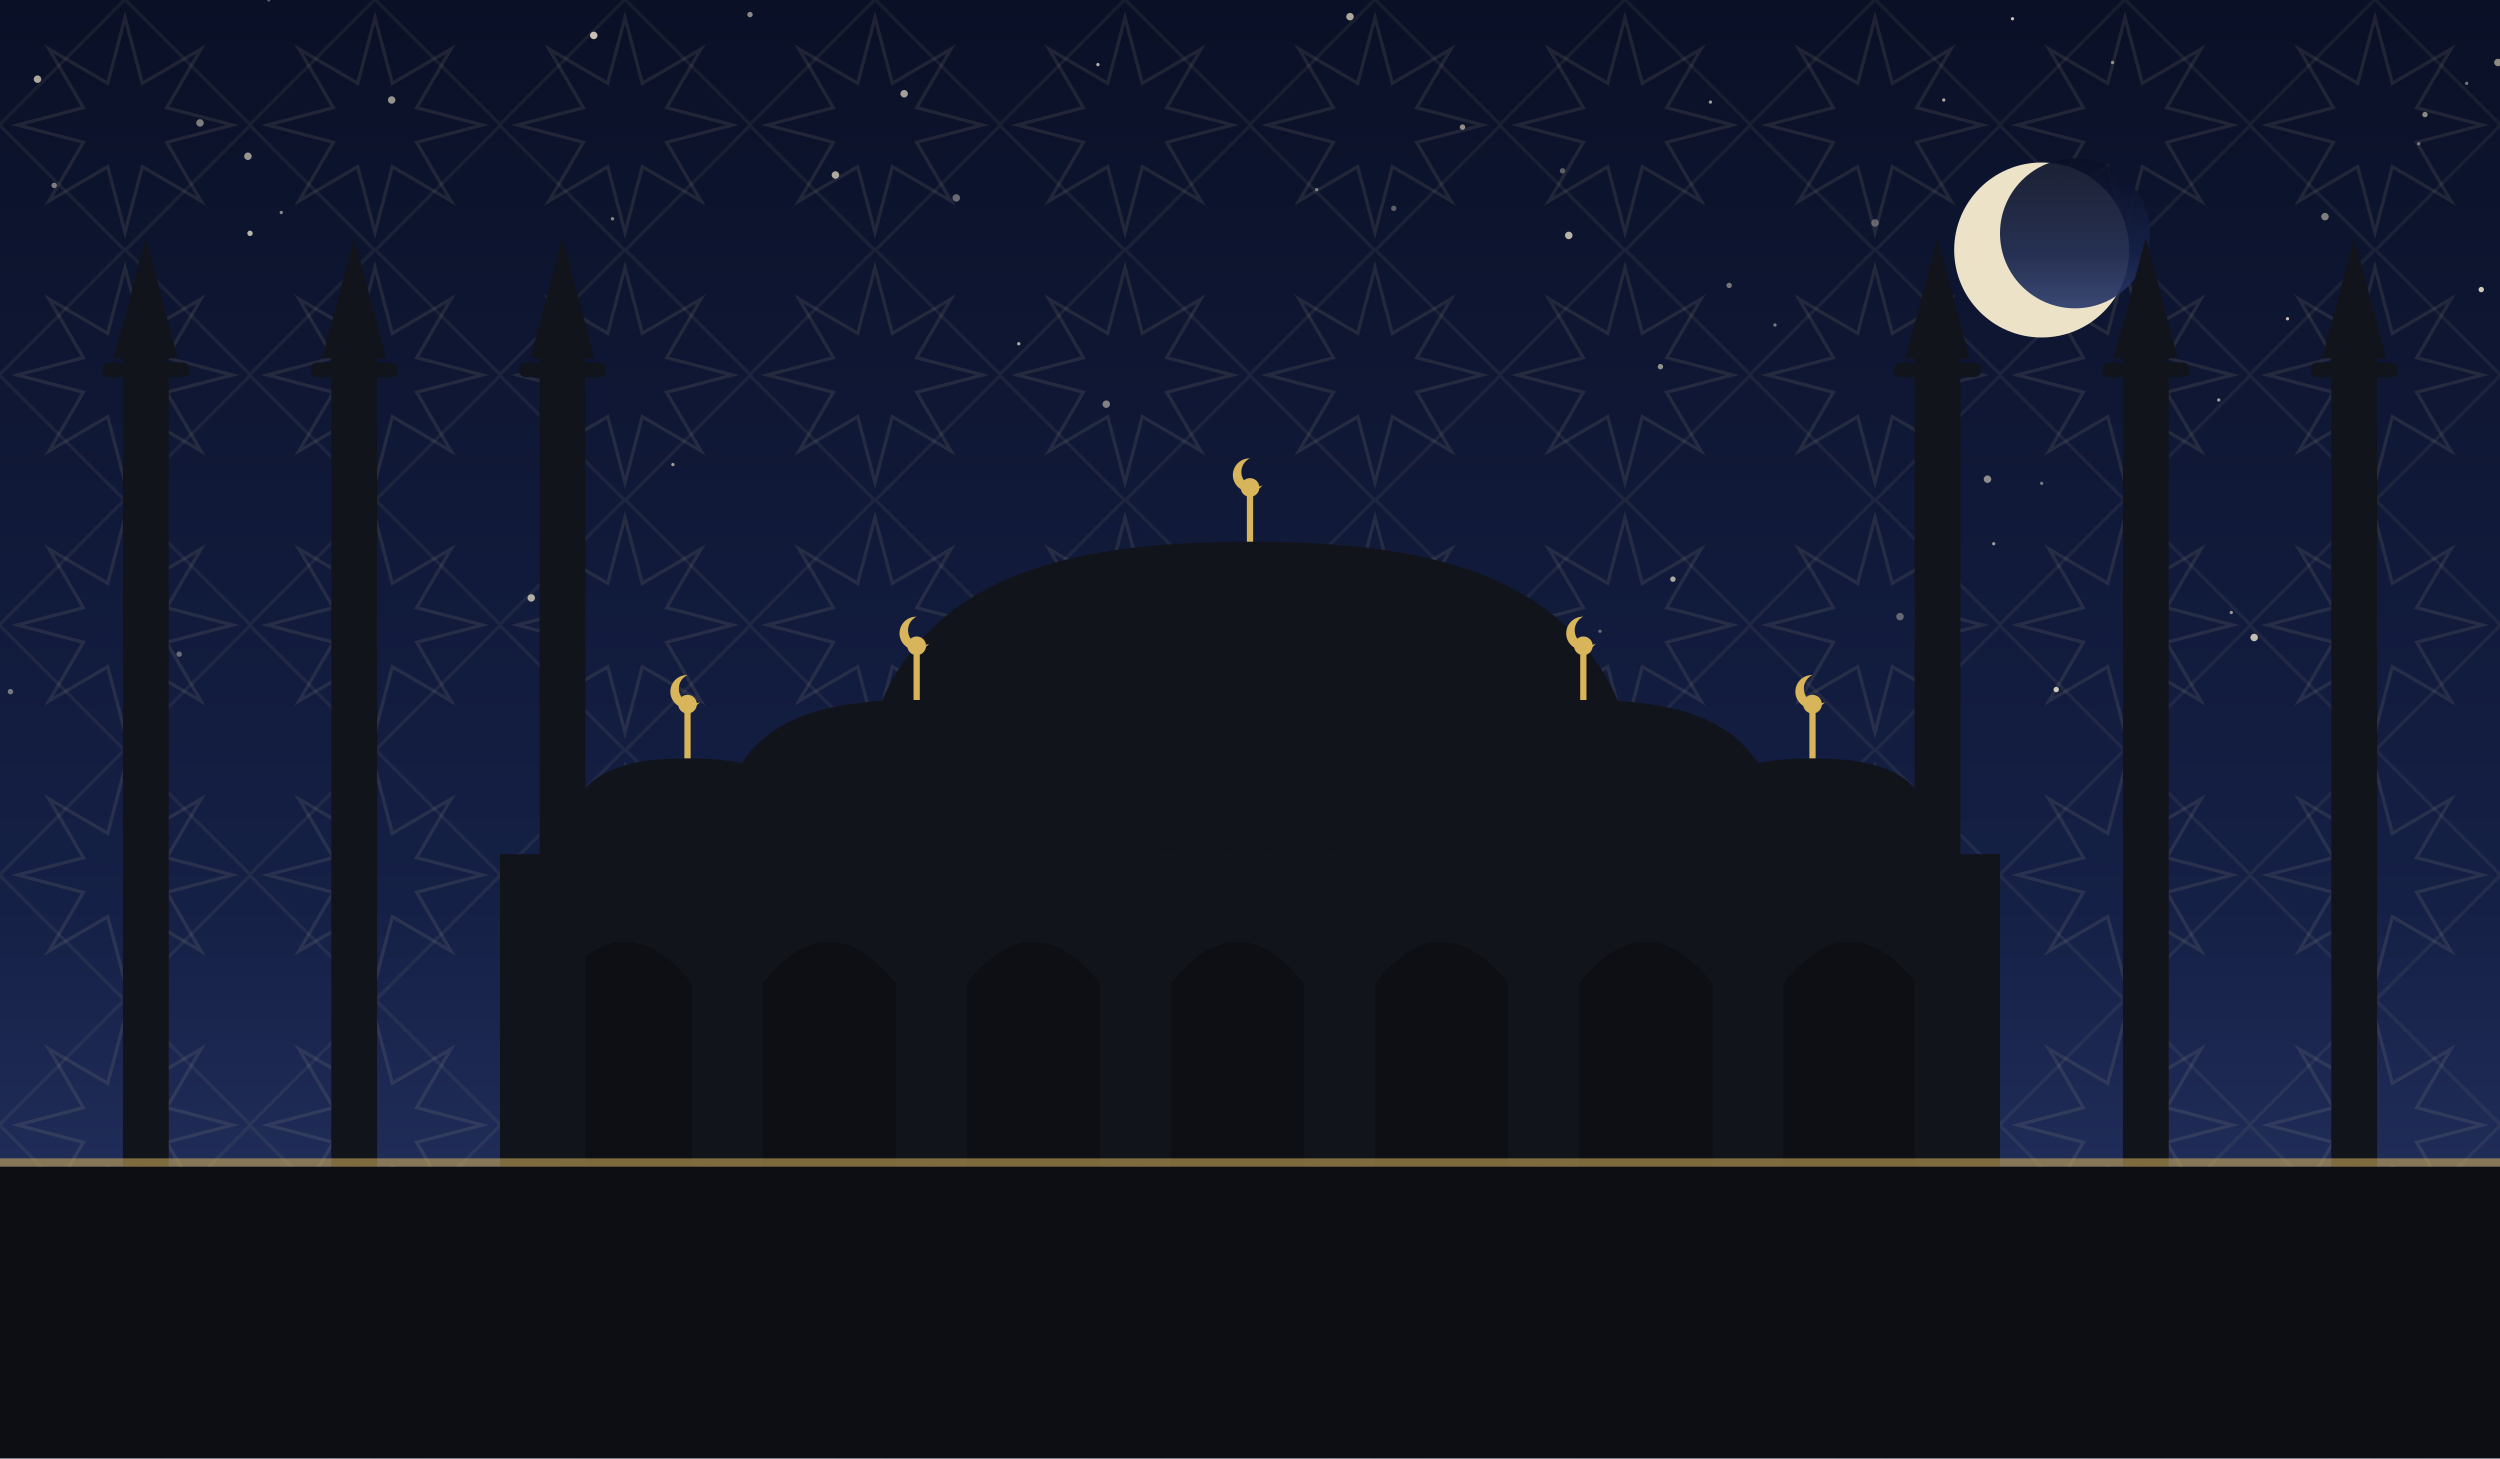
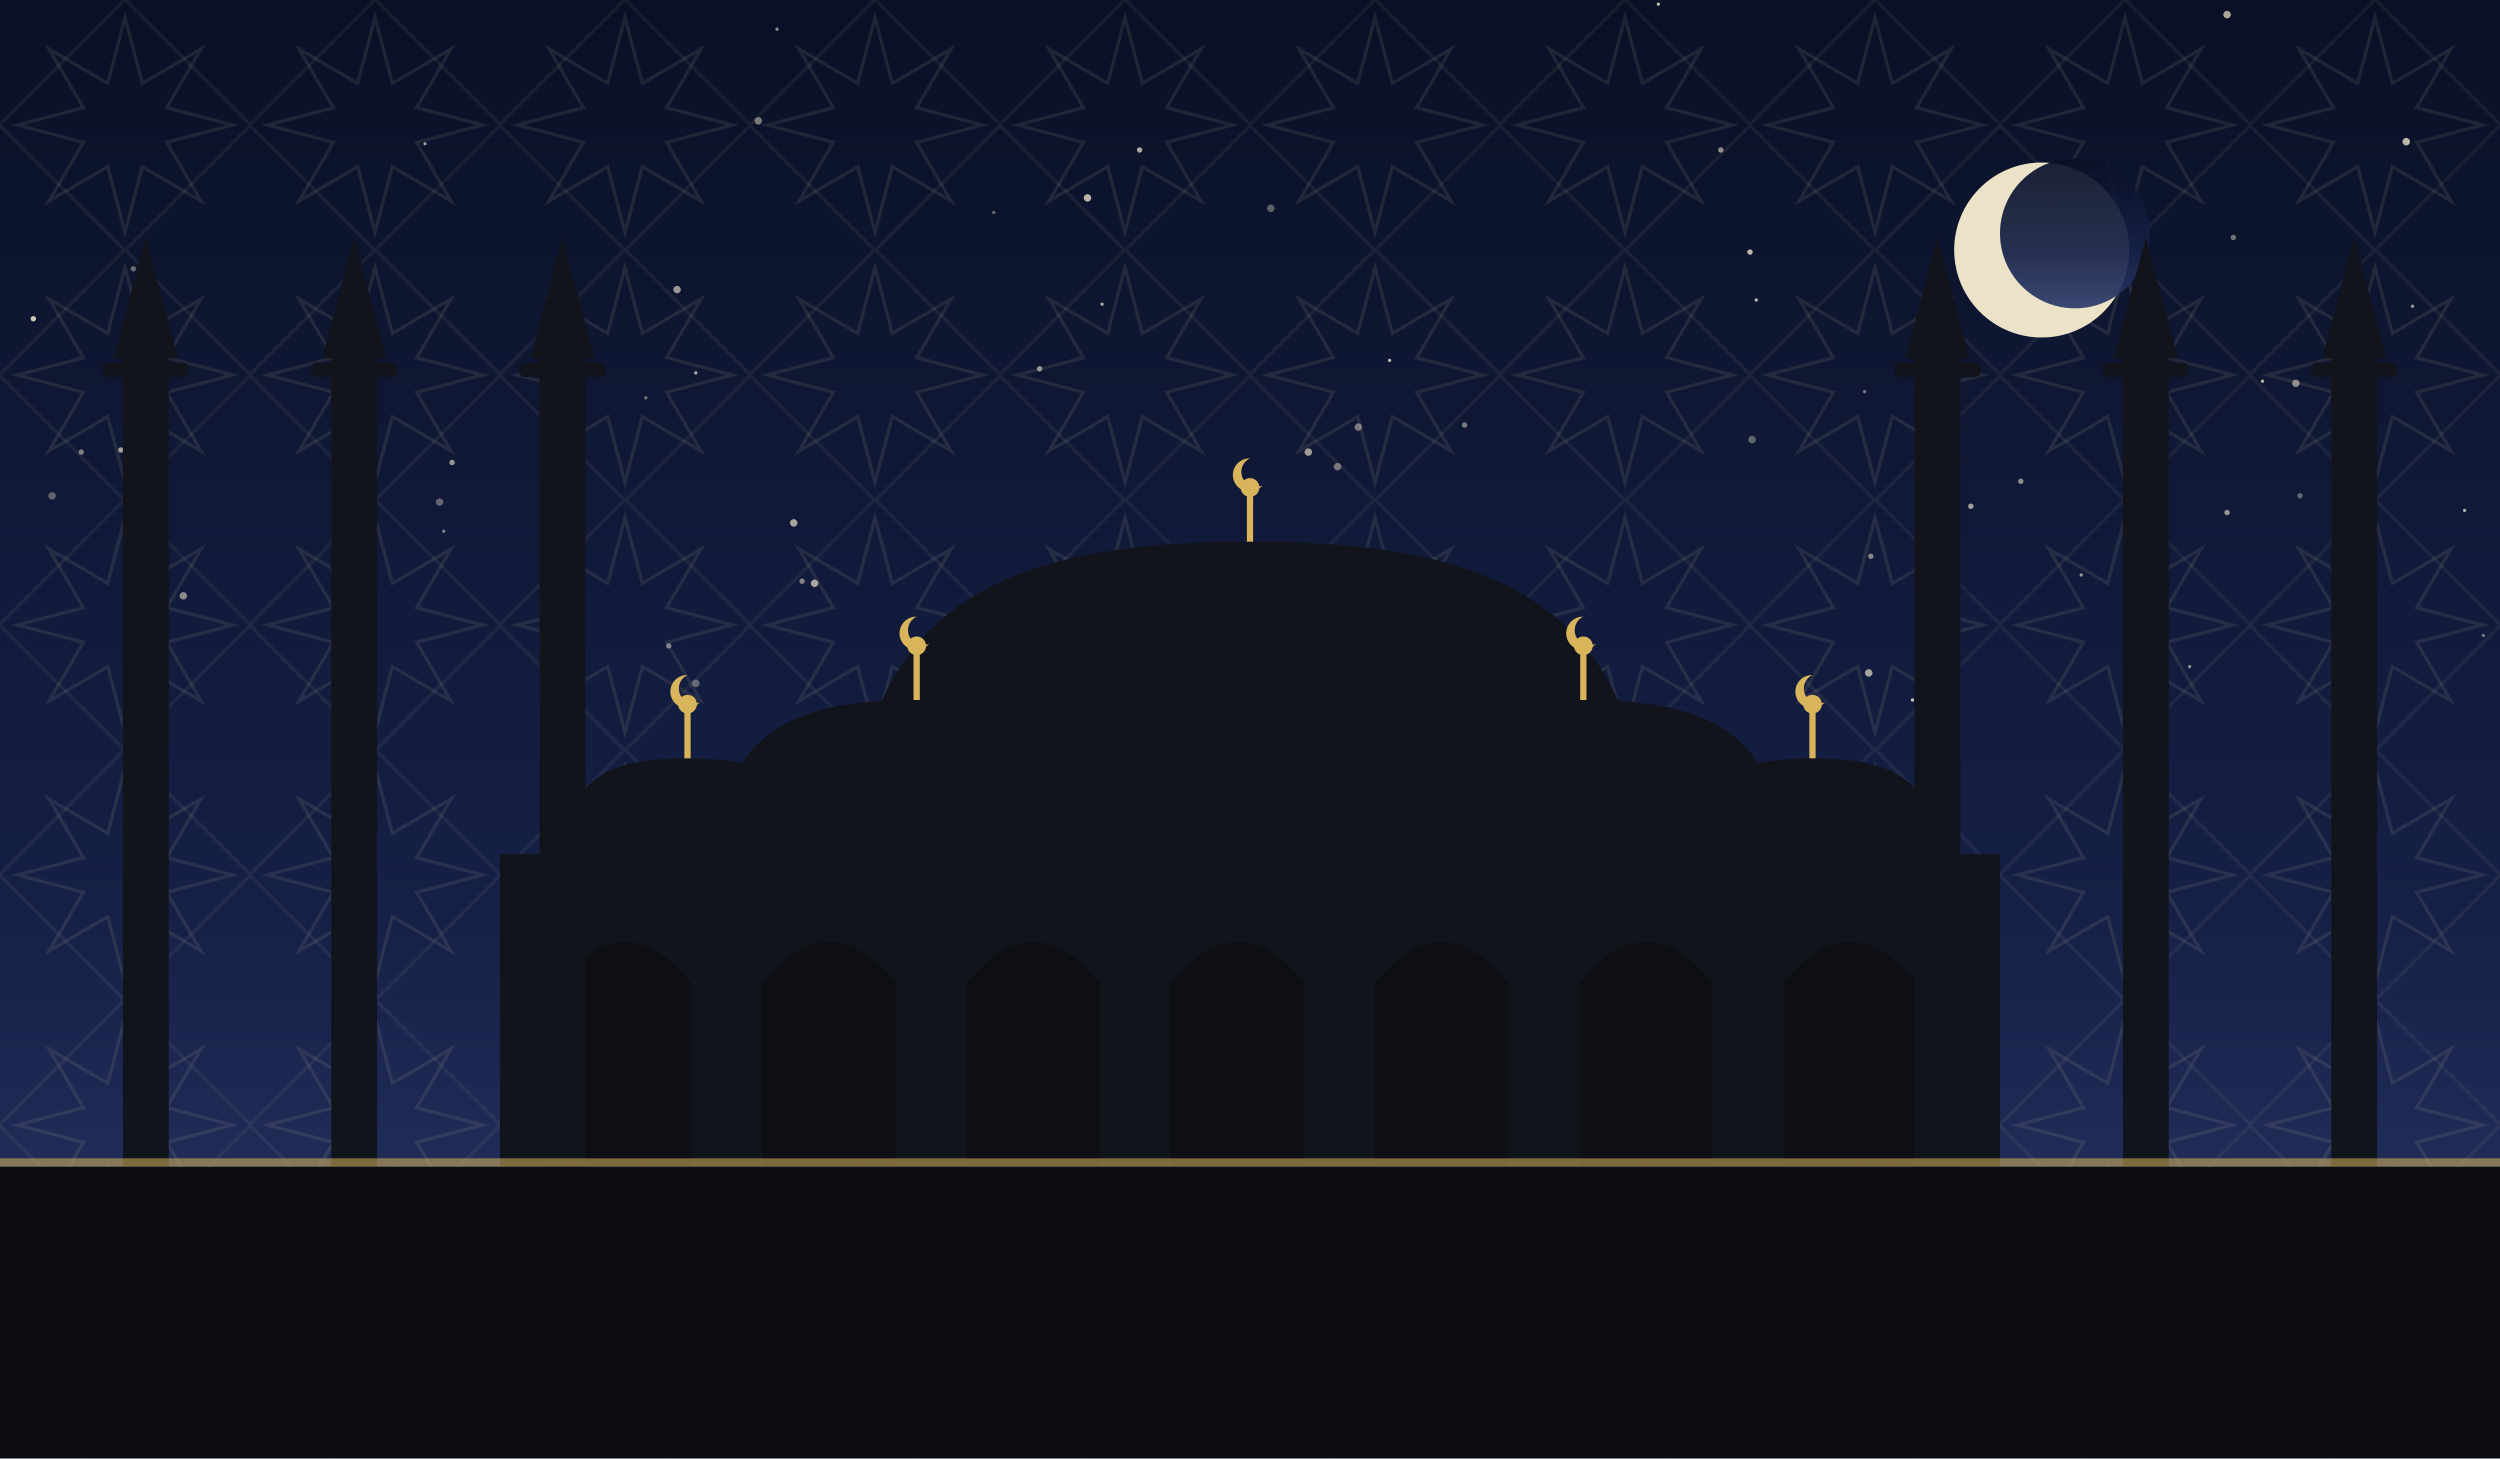
<svg xmlns="http://www.w3.org/2000/svg" viewBox="0 0 1200 700" role="img">
  <defs>
    <linearGradient id="sky" x1="0" y1="0" x2="0" y2="1">
      <stop offset="0" stop-color="#0a1026" />
      <stop offset="0.62" stop-color="#152046" />
      <stop offset="1" stop-color="#2b3a6b" />
    </linearGradient>
    <pattern id="g1" width="120" height="120" patternUnits="userSpaceOnUse">
      <polygon points="111.6,60.0 80.0,68.3 96.5,96.5 68.3,80.0 60.0,111.6 51.7,80.0 23.5,96.5 40.0,68.3 8.4,60.0 40.0,51.7 23.5,23.5 51.7,40.0 60.0,8.4 68.3,40.0 96.5,23.5 80.0,51.7" fill="none" stroke="#e8d9a8" stroke-width="1.6" opacity="0.1" />
      <rect x="17.4" y="17.4" width="85.2" height="85.2" fill="none" stroke="#e8d9a8" stroke-width="1.6" opacity="0.07" transform="rotate(45 60.0 60.0)" />
    </pattern>
  </defs>
  <rect width="1200" height="700" fill="url(#sky)" />
  <rect width="1200" height="700" fill="url(#g1)" />
-   <circle cx="188" cy="48" r="1.8" fill="#f7ecd2" opacity="0.59" />
-   <circle cx="702" cy="61" r="1.3" fill="#f7ecd2" opacity="0.57" />
-   <circle cx="1161" cy="69" r="0.8" fill="#f7ecd2" opacity="0.44" />
-   <circle cx="5" cy="332" r="1.3" fill="#f7ecd2" opacity="0.45" />
-   <circle cx="954" cy="230" r="1.8" fill="#f7ecd2" opacity="0.55" />
-   <circle cx="768" cy="303" r="0.8" fill="#f7ecd2" opacity="0.39" />
-   <circle cx="527" cy="31" r="0.8" fill="#f7ecd2" opacity="0.72" />
-   <circle cx="1071" cy="294" r="0.8" fill="#f7ecd2" opacity="0.59" />
-   <circle cx="120" cy="112" r="1.3" fill="#f7ecd2" opacity="0.75" />
-   <circle cx="434" cy="45" r="1.8" fill="#f7ecd2" opacity="0.65" />
-   <circle cx="693" cy="313" r="1.3" fill="#f7ecd2" opacity="0.44" />
-   <circle cx="537" cy="296" r="1.8" fill="#f7ecd2" opacity="0.37" />
-   <circle cx="86" cy="314" r="1.3" fill="#f7ecd2" opacity="0.39" />
-   <circle cx="900" cy="107" r="1.8" fill="#f7ecd2" opacity="0.35" />
-   <circle cx="459" cy="95" r="1.8" fill="#f7ecd2" opacity="0.40" />
-   <circle cx="803" cy="278" r="1.3" fill="#f7ecd2" opacity="0.69" />
-   <circle cx="852" cy="156" r="0.8" fill="#f7ecd2" opacity="0.47" />
-   <circle cx="966" cy="9" r="0.8" fill="#f7ecd2" opacity="0.79" />
-   <circle cx="1025" cy="197" r="1.3" fill="#f7ecd2" opacity="0.60" />
-   <circle cx="669" cy="100" r="1.3" fill="#f7ecd2" opacity="0.35" />
-   <circle cx="18" cy="38" r="1.8" fill="#f7ecd2" opacity="0.69" />
-   <circle cx="632" cy="91" r="0.8" fill="#f7ecd2" opacity="0.47" />
-   <circle cx="1191" cy="139" r="1.3" fill="#f7ecd2" opacity="0.84" />
-   <circle cx="135" cy="102" r="0.8" fill="#f7ecd2" opacity="0.55" />
-   <circle cx="1184" cy="40" r="0.8" fill="#f7ecd2" opacity="0.45" />
-   <circle cx="1098" cy="153" r="0.8" fill="#f7ecd2" opacity="0.79" />
-   <circle cx="957" cy="261" r="0.8" fill="#f7ecd2" opacity="0.62" />
-   <circle cx="401" cy="84" r="1.8" fill="#f7ecd2" opacity="0.69" />
-   <circle cx="750" cy="82" r="1.3" fill="#f7ecd2" opacity="0.35" />
-   <circle cx="1164" cy="55" r="1.3" fill="#f7ecd2" opacity="0.55" />
-   <circle cx="323" cy="223" r="0.8" fill="#f7ecd2" opacity="0.64" />
-   <circle cx="267" cy="246" r="0.8" fill="#f7ecd2" opacity="0.67" />
-   <circle cx="1116" cy="104" r="1.8" fill="#f7ecd2" opacity="0.49" />
-   <circle cx="830" cy="137" r="1.3" fill="#f7ecd2" opacity="0.45" />
-   <circle cx="489" cy="165" r="0.8" fill="#f7ecd2" opacity="0.70" />
-   <circle cx="933" cy="48" r="0.8" fill="#f7ecd2" opacity="0.69" />
-   <circle cx="1082" cy="306" r="1.8" fill="#f7ecd2" opacity="0.77" />
-   <circle cx="96" cy="59" r="1.8" fill="#f7ecd2" opacity="0.49" />
-   <circle cx="255" cy="287" r="1.8" fill="#f7ecd2" opacity="0.70" />
-   <circle cx="1199" cy="30" r="1.8" fill="#f7ecd2" opacity="0.55" />
-   <circle cx="648" cy="8" r="1.8" fill="#f7ecd2" opacity="0.69" />
-   <circle cx="162" cy="301" r="1.3" fill="#f7ecd2" opacity="0.47" />
-   <circle cx="821" cy="49" r="0.8" fill="#f7ecd2" opacity="0.64" />
-   <circle cx="1065" cy="192" r="0.8" fill="#f7ecd2" opacity="0.65" />
-   <circle cx="1014" cy="30" r="0.8" fill="#f7ecd2" opacity="0.55" />
-   <circle cx="1028" cy="183" r="1.8" fill="#f7ecd2" opacity="0.59" />
-   <circle cx="987" cy="331" r="1.3" fill="#f7ecd2" opacity="0.82" />
-   <circle cx="531" cy="194" r="1.8" fill="#f7ecd2" opacity="0.49" />
-   <circle cx="980" cy="232" r="0.8" fill="#f7ecd2" opacity="0.45" />
-   <circle cx="294" cy="105" r="0.8" fill="#f7ecd2" opacity="0.55" />
-   <circle cx="753" cy="113" r="1.8" fill="#f7ecd2" opacity="0.74" />
-   <circle cx="797" cy="176" r="1.3" fill="#f7ecd2" opacity="0.57" />
-   <circle cx="546" cy="274" r="1.3" fill="#f7ecd2" opacity="0.39" />
-   <circle cx="360" cy="7" r="1.3" fill="#f7ecd2" opacity="0.55" />
-   <circle cx="119" cy="75" r="1.8" fill="#f7ecd2" opacity="0.60" />
-   <circle cx="663" cy="338" r="1.8" fill="#f7ecd2" opacity="0.79" />
-   <circle cx="912" cy="296" r="1.8" fill="#f7ecd2" opacity="0.37" />
-   <circle cx="26" cy="89" r="1.3" fill="#f7ecd2" opacity="0.49" />
-   <circle cx="285" cy="17" r="1.8" fill="#f7ecd2" opacity="0.80" />
-   <circle cx="129" cy="0" r="0.8" fill="#f7ecd2" opacity="0.35" />
+   <circle cx="381" cy="251" r="1.8" fill="#f7ecd2" opacity="0.66" />
+   <circle cx="391" cy="280" r="1.8" fill="#f7ecd2" opacity="0.65" />
+   <circle cx="58" cy="216" r="1.3" fill="#f7ecd2" opacity="0.63" />
+   <circle cx="1086" cy="183" r="0.8" fill="#f7ecd2" opacity="0.73" />
+   <circle cx="667" cy="173" r="0.8" fill="#f7ecd2" opacity="0.76" />
+   <circle cx="217" cy="222" r="1.3" fill="#f7ecd2" opacity="0.59" />
+   <circle cx="1104" cy="238" r="1.3" fill="#f7ecd2" opacity="0.37" />
+   <circle cx="1192" cy="305" r="0.8" fill="#f7ecd2" opacity="0.45" />
+   <circle cx="553" cy="275" r="0.8" fill="#f7ecd2" opacity="0.60" />
+   <circle cx="843" cy="144" r="0.8" fill="#f7ecd2" opacity="0.77" />
+   <circle cx="550" cy="300" r="1.3" fill="#f7ecd2" opacity="0.35" />
+   <circle cx="898" cy="267" r="1.3" fill="#f7ecd2" opacity="0.51" />
+   <circle cx="39" cy="217" r="1.3" fill="#f7ecd2" opacity="0.48" />
+   <circle cx="1069" cy="246" r="1.3" fill="#f7ecd2" opacity="0.59" />
+   <circle cx="796" cy="2" r="0.8" fill="#f7ecd2" opacity="0.77" />
+   <circle cx="204" cy="69" r="0.8" fill="#f7ecd2" opacity="0.61" />
+   <circle cx="325" cy="139" r="1.8" fill="#f7ecd2" opacity="0.60" />
+   <circle cx="895" cy="188" r="0.8" fill="#f7ecd2" opacity="0.45" />
+   <circle cx="642" cy="224" r="1.8" fill="#f7ecd2" opacity="0.43" />
+   <circle cx="310" cy="191" r="0.8" fill="#f7ecd2" opacity="0.45" />
+   <circle cx="211" cy="241" r="1.8" fill="#f7ecd2" opacity="0.36" />
+   <circle cx="321" cy="310" r="1.3" fill="#f7ecd2" opacity="0.45" />
+   <circle cx="88" cy="286" r="1.8" fill="#f7ecd2" opacity="0.53" />
+   <circle cx="16" cy="153" r="1.3" fill="#f7ecd2" opacity="0.83" />
+   <circle cx="897" cy="323" r="1.8" fill="#f7ecd2" opacity="0.66" />
+   <circle cx="547" cy="72" r="1.3" fill="#f7ecd2" opacity="0.69" />
+   <circle cx="334" cy="328" r="1.8" fill="#f7ecd2" opacity="0.37" />
+   <circle cx="522" cy="95" r="1.8" fill="#f7ecd2" opacity="0.75" />
+   <circle cx="1183" cy="245" r="0.8" fill="#f7ecd2" opacity="0.70" />
+   <circle cx="373" cy="14" r="0.8" fill="#f7ecd2" opacity="0.57" />
+   <circle cx="180" cy="210" r="0.8" fill="#f7ecd2" opacity="0.35" />
+   <circle cx="628" cy="217" r="1.8" fill="#f7ecd2" opacity="0.61" />
+   <circle cx="1069" cy="7" r="1.8" fill="#f7ecd2" opacity="0.68" />
+   <circle cx="999" cy="276" r="0.8" fill="#f7ecd2" opacity="0.59" />
+   <circle cx="826" cy="72" r="1.3" fill="#f7ecd2" opacity="0.57" />
+   <circle cx="334" cy="179" r="0.8" fill="#f7ecd2" opacity="0.71" />
+   <circle cx="555" cy="289" r="1.3" fill="#f7ecd2" opacity="0.80" />
+   <circle cx="25" cy="238" r="1.8" fill="#f7ecd2" opacity="0.35" />
+   <circle cx="1072" cy="114" r="1.3" fill="#f7ecd2" opacity="0.43" />
+   <circle cx="840" cy="121" r="1.3" fill="#f7ecd2" opacity="0.75" />
+   <circle cx="841" cy="211" r="1.8" fill="#f7ecd2" opacity="0.36" />
+   <circle cx="1051" cy="320" r="0.8" fill="#f7ecd2" opacity="0.55" />
+   <circle cx="918" cy="336" r="0.8" fill="#f7ecd2" opacity="0.83" />
+   <circle cx="946" cy="243" r="1.3" fill="#f7ecd2" opacity="0.63" />
+   <circle cx="727" cy="313" r="1.8" fill="#f7ecd2" opacity="0.36" />
+   <circle cx="477" cy="102" r="0.8" fill="#f7ecd2" opacity="0.39" />
+   <circle cx="364" cy="58" r="1.8" fill="#f7ecd2" opacity="0.47" />
+   <circle cx="652" cy="205" r="1.8" fill="#f7ecd2" opacity="0.45" />
+   <circle cx="213" cy="255" r="0.8" fill="#f7ecd2" opacity="0.50" />
+   <circle cx="703" cy="204" r="1.3" fill="#f7ecd2" opacity="0.47" />
+   <circle cx="610" cy="100" r="1.8" fill="#f7ecd2" opacity="0.35" />
+   <circle cx="1158" cy="147" r="0.8" fill="#f7ecd2" opacity="0.61" />
+   <circle cx="499" cy="177" r="1.3" fill="#f7ecd2" opacity="0.58" />
+   <circle cx="529" cy="146" r="0.8" fill="#f7ecd2" opacity="0.69" />
+   <circle cx="456" cy="322" r="1.3" fill="#f7ecd2" opacity="0.67" />
+   <circle cx="64" cy="129" r="1.3" fill="#f7ecd2" opacity="0.41" />
+   <circle cx="385" cy="279" r="1.3" fill="#f7ecd2" opacity="0.50" />
+   <circle cx="1155" cy="68" r="1.8" fill="#f7ecd2" opacity="0.75" />
+   <circle cx="1102" cy="184" r="1.8" fill="#f7ecd2" opacity="0.53" />
+   <circle cx="970" cy="231" r="1.3" fill="#f7ecd2" opacity="0.55" />
  <circle cx="980" cy="120" r="42" fill="#f6ecd0" opacity="0.95" />
  <circle cx="996" cy="112" r="36" fill="url(#sky)" opacity="0.92" />
  <rect x="240" y="410" width="720" height="150" fill="#12141c" />
  <path d="M 268 560 L 268 472 Q 300 432 332 472 L 332 560 Z" fill="#0c0e14" opacity="0.9" />
  <path d="M 366 560 L 366 472 Q 398 432 430 472 L 430 560 Z" fill="#0c0e14" opacity="0.9" />
  <path d="M 464 560 L 464 472 Q 496 432 528 472 L 528 560 Z" fill="#0c0e14" opacity="0.9" />
  <path d="M 562 560 L 562 472 Q 594 432 626 472 L 626 560 Z" fill="#0c0e14" opacity="0.9" />
  <path d="M 660 560 L 660 472 Q 692 432 724 472 L 724 560 Z" fill="#0c0e14" opacity="0.9" />
  <path d="M 758 560 L 758 472 Q 790 432 822 472 L 822 560 Z" fill="#0c0e14" opacity="0.9" />
  <path d="M 856 560 L 856 472 Q 888 432 920 472 L 920 560 Z" fill="#0c0e14" opacity="0.9" />
  <path d="M 410 410 C 410 282.5, 495.5 260, 600 260 C 704.5 260, 790 282.5, 790 410 Z" fill="#12141c" />
  <line x1="600" y1="260" x2="600" y2="238" stroke="#d8b45a" stroke-width="3" />
  <circle cx="600" cy="234" r="4.5" fill="#d8b45a" />
  <path d="M 600 220 a 8 8 0 1 0 6 13 a 6.4 6.4 0 1 1 -6 -13 Z" fill="#d8b45a" />
  <path d="M 345 412 C 345 347.4, 387.75 336.0, 440 336.0 C 492.25 336.0, 535 347.4, 535 412 Z" fill="#12141c" />
  <line x1="440" y1="336.0" x2="440" y2="314.0" stroke="#d8b45a" stroke-width="3" />
  <circle cx="440" cy="310.0" r="4.5" fill="#d8b45a" />
  <path d="M 440 296.0 a 8 8 0 1 0 6 13 a 6.4 6.4 0 1 1 -6 -13 Z" fill="#d8b45a" />
  <path d="M 665 412 C 665 347.4, 707.75 336.0, 760 336.0 C 812.25 336.0, 855 347.4, 855 412 Z" fill="#12141c" />
  <line x1="760" y1="336.0" x2="760" y2="314.0" stroke="#d8b45a" stroke-width="3" />
  <circle cx="760" cy="310.0" r="4.5" fill="#d8b45a" />
  <path d="M 760 296.0 a 8 8 0 1 0 6 13 a 6.4 6.4 0 1 1 -6 -13 Z" fill="#d8b45a" />
  <path d="M 270 412 C 270 371.2, 297.0 364.0, 330 364.0 C 363.0 364.0, 390 371.2, 390 412 Z" fill="#12141c" />
  <line x1="330" y1="364.0" x2="330" y2="342.0" stroke="#d8b45a" stroke-width="3" />
  <circle cx="330" cy="338.0" r="4.5" fill="#d8b45a" />
  <path d="M 330 324.0 a 8 8 0 1 0 6 13 a 6.4 6.4 0 1 1 -6 -13 Z" fill="#d8b45a" />
  <path d="M 810 412 C 810 371.2, 837.0 364.0, 870 364.0 C 903.0 364.0, 930 371.2, 930 412 Z" fill="#12141c" />
  <line x1="870" y1="364.0" x2="870" y2="342.0" stroke="#d8b45a" stroke-width="3" />
  <circle cx="870" cy="338.0" r="4.5" fill="#d8b45a" />
  <path d="M 870 324.0 a 8 8 0 1 0 6 13 a 6.4 6.4 0 1 1 -6 -13 Z" fill="#d8b45a" />
  <rect x="59.0" y="170" width="22" height="390" fill="#12141c" />
  <rect x="49.1" y="174" width="41.8" height="7" rx="3" fill="#12141c" />
  <path d="M 54.6 172 L 70 114 L 85.4 172 Z" fill="#12141c" />
  <rect x="159.0" y="170" width="22" height="390" fill="#12141c" />
  <rect x="149.1" y="174" width="41.8" height="7" rx="3" fill="#12141c" />
  <path d="M 154.6 172 L 170 114 L 185.4 172 Z" fill="#12141c" />
  <rect x="259.0" y="170" width="22" height="390" fill="#12141c" />
  <rect x="249.1" y="174" width="41.8" height="7" rx="3" fill="#12141c" />
  <path d="M 254.6 172 L 270 114 L 285.4 172 Z" fill="#12141c" />
  <rect x="919.0" y="170" width="22" height="390" fill="#12141c" />
  <rect x="909.1" y="174" width="41.8" height="7" rx="3" fill="#12141c" />
  <path d="M 914.6 172 L 930 114 L 945.4 172 Z" fill="#12141c" />
  <rect x="1019.0" y="170" width="22" height="390" fill="#12141c" />
  <rect x="1009.1" y="174" width="41.8" height="7" rx="3" fill="#12141c" />
  <path d="M 1014.6 172 L 1030 114 L 1045.4 172 Z" fill="#12141c" />
  <rect x="1119.0" y="170" width="22" height="390" fill="#12141c" />
  <rect x="1109.1" y="174" width="41.8" height="7" rx="3" fill="#12141c" />
  <path d="M 1114.6 172 L 1130 114 L 1145.4 172 Z" fill="#12141c" />
  <rect x="0" y="560" width="1200" height="140" fill="#0c0e14" />
  <rect x="0" y="556" width="1200" height="4" fill="#d8b45a" opacity="0.55" />
</svg>
